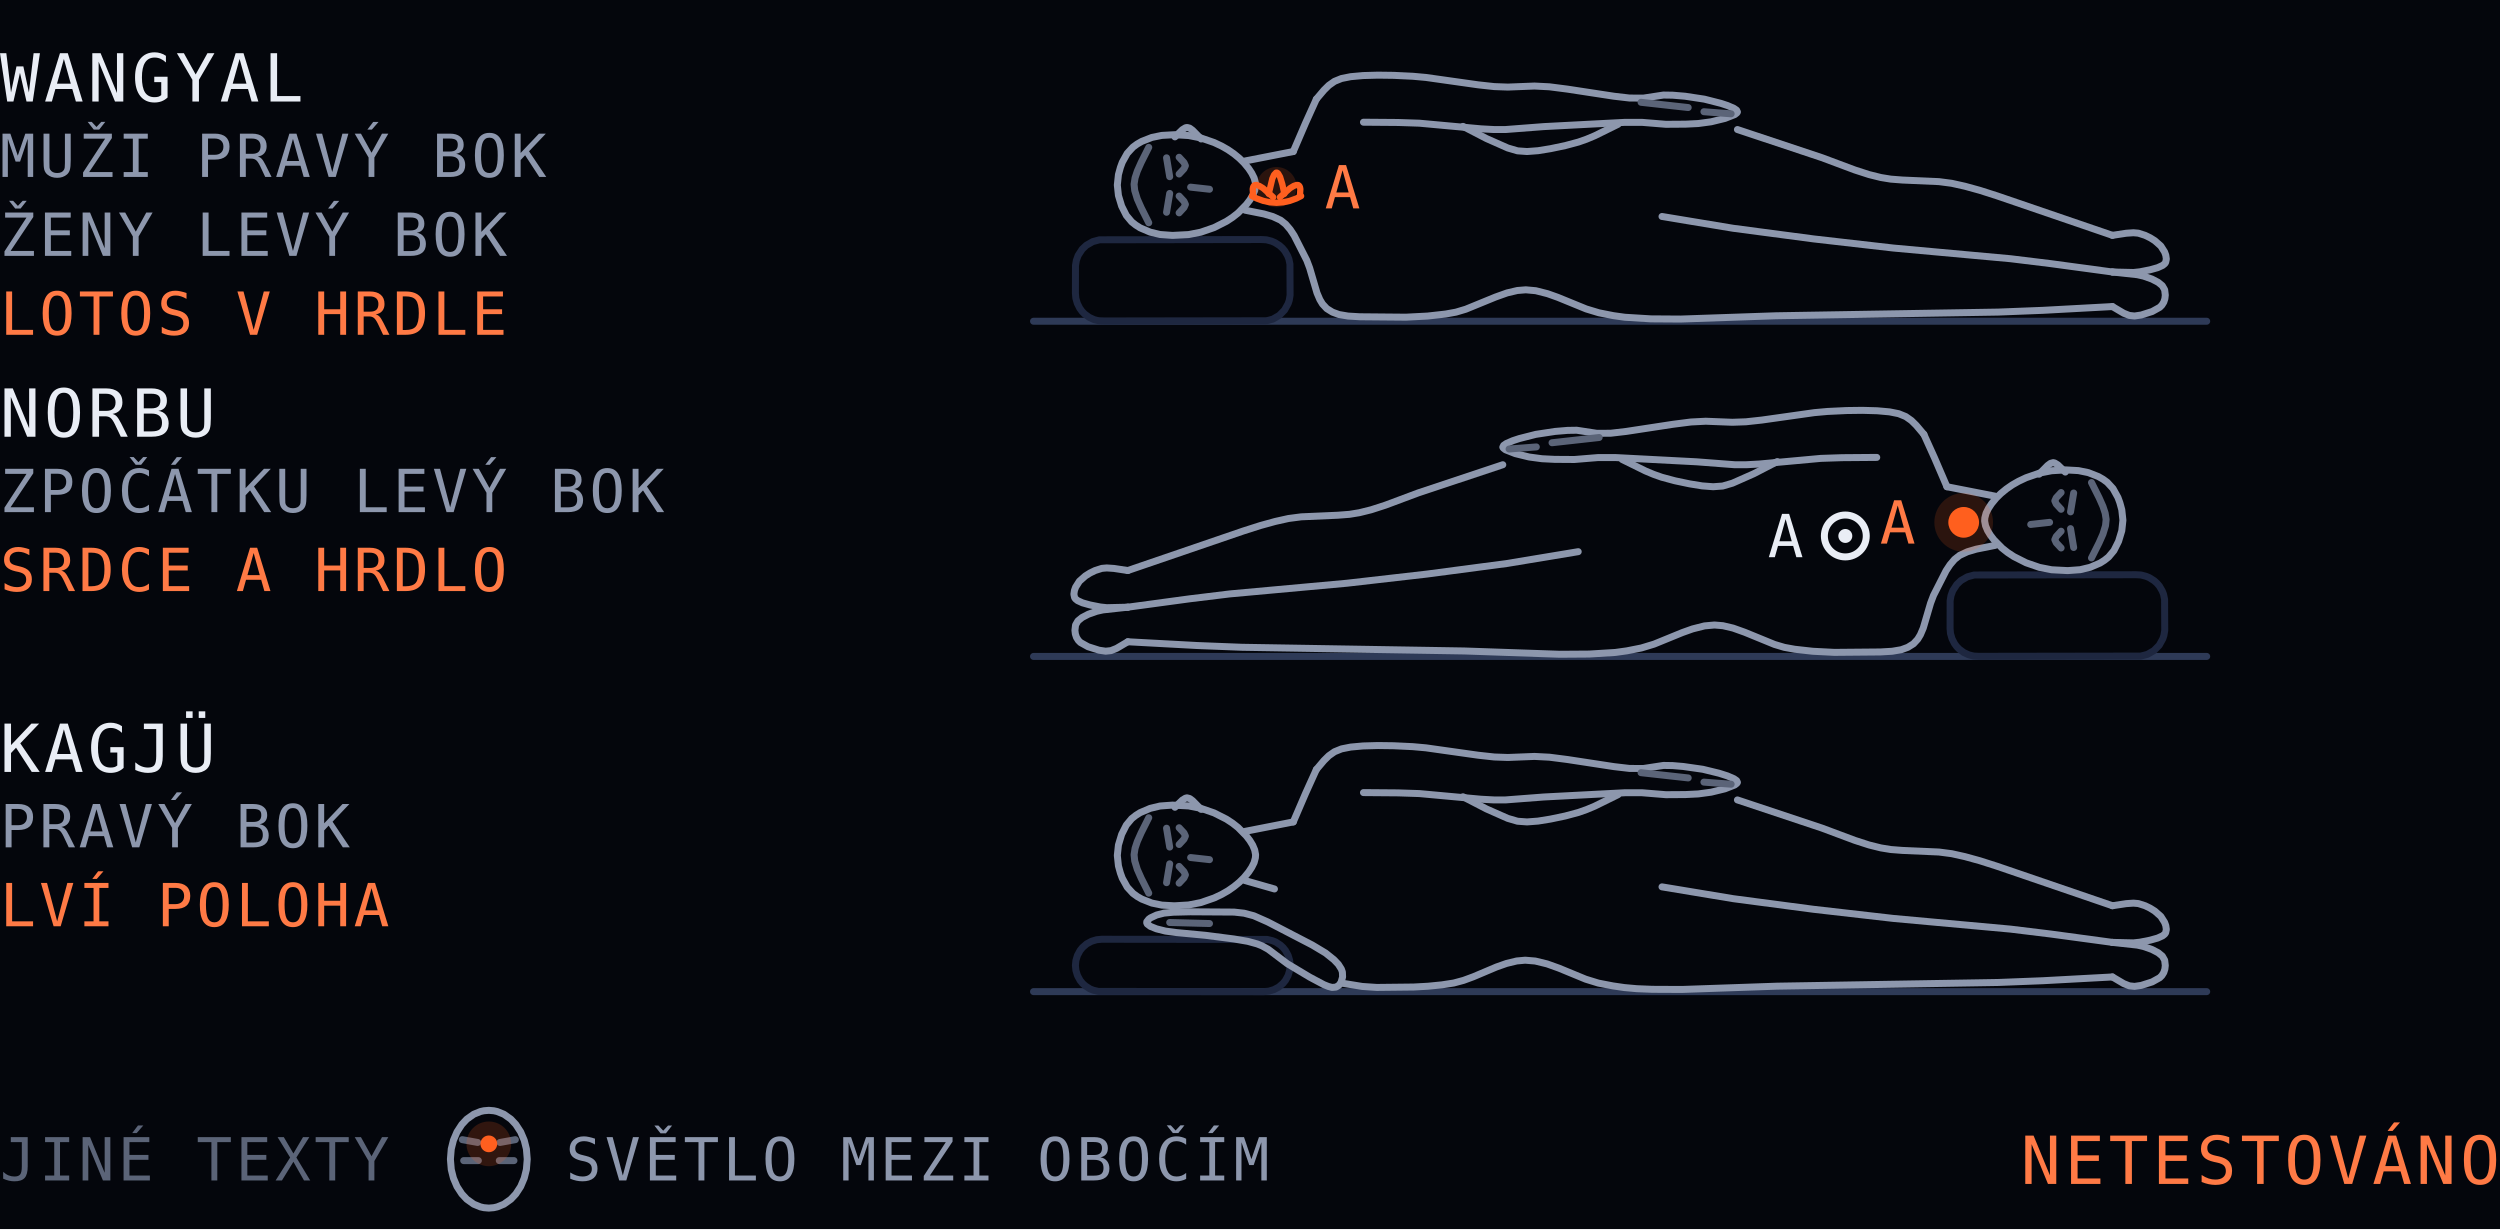
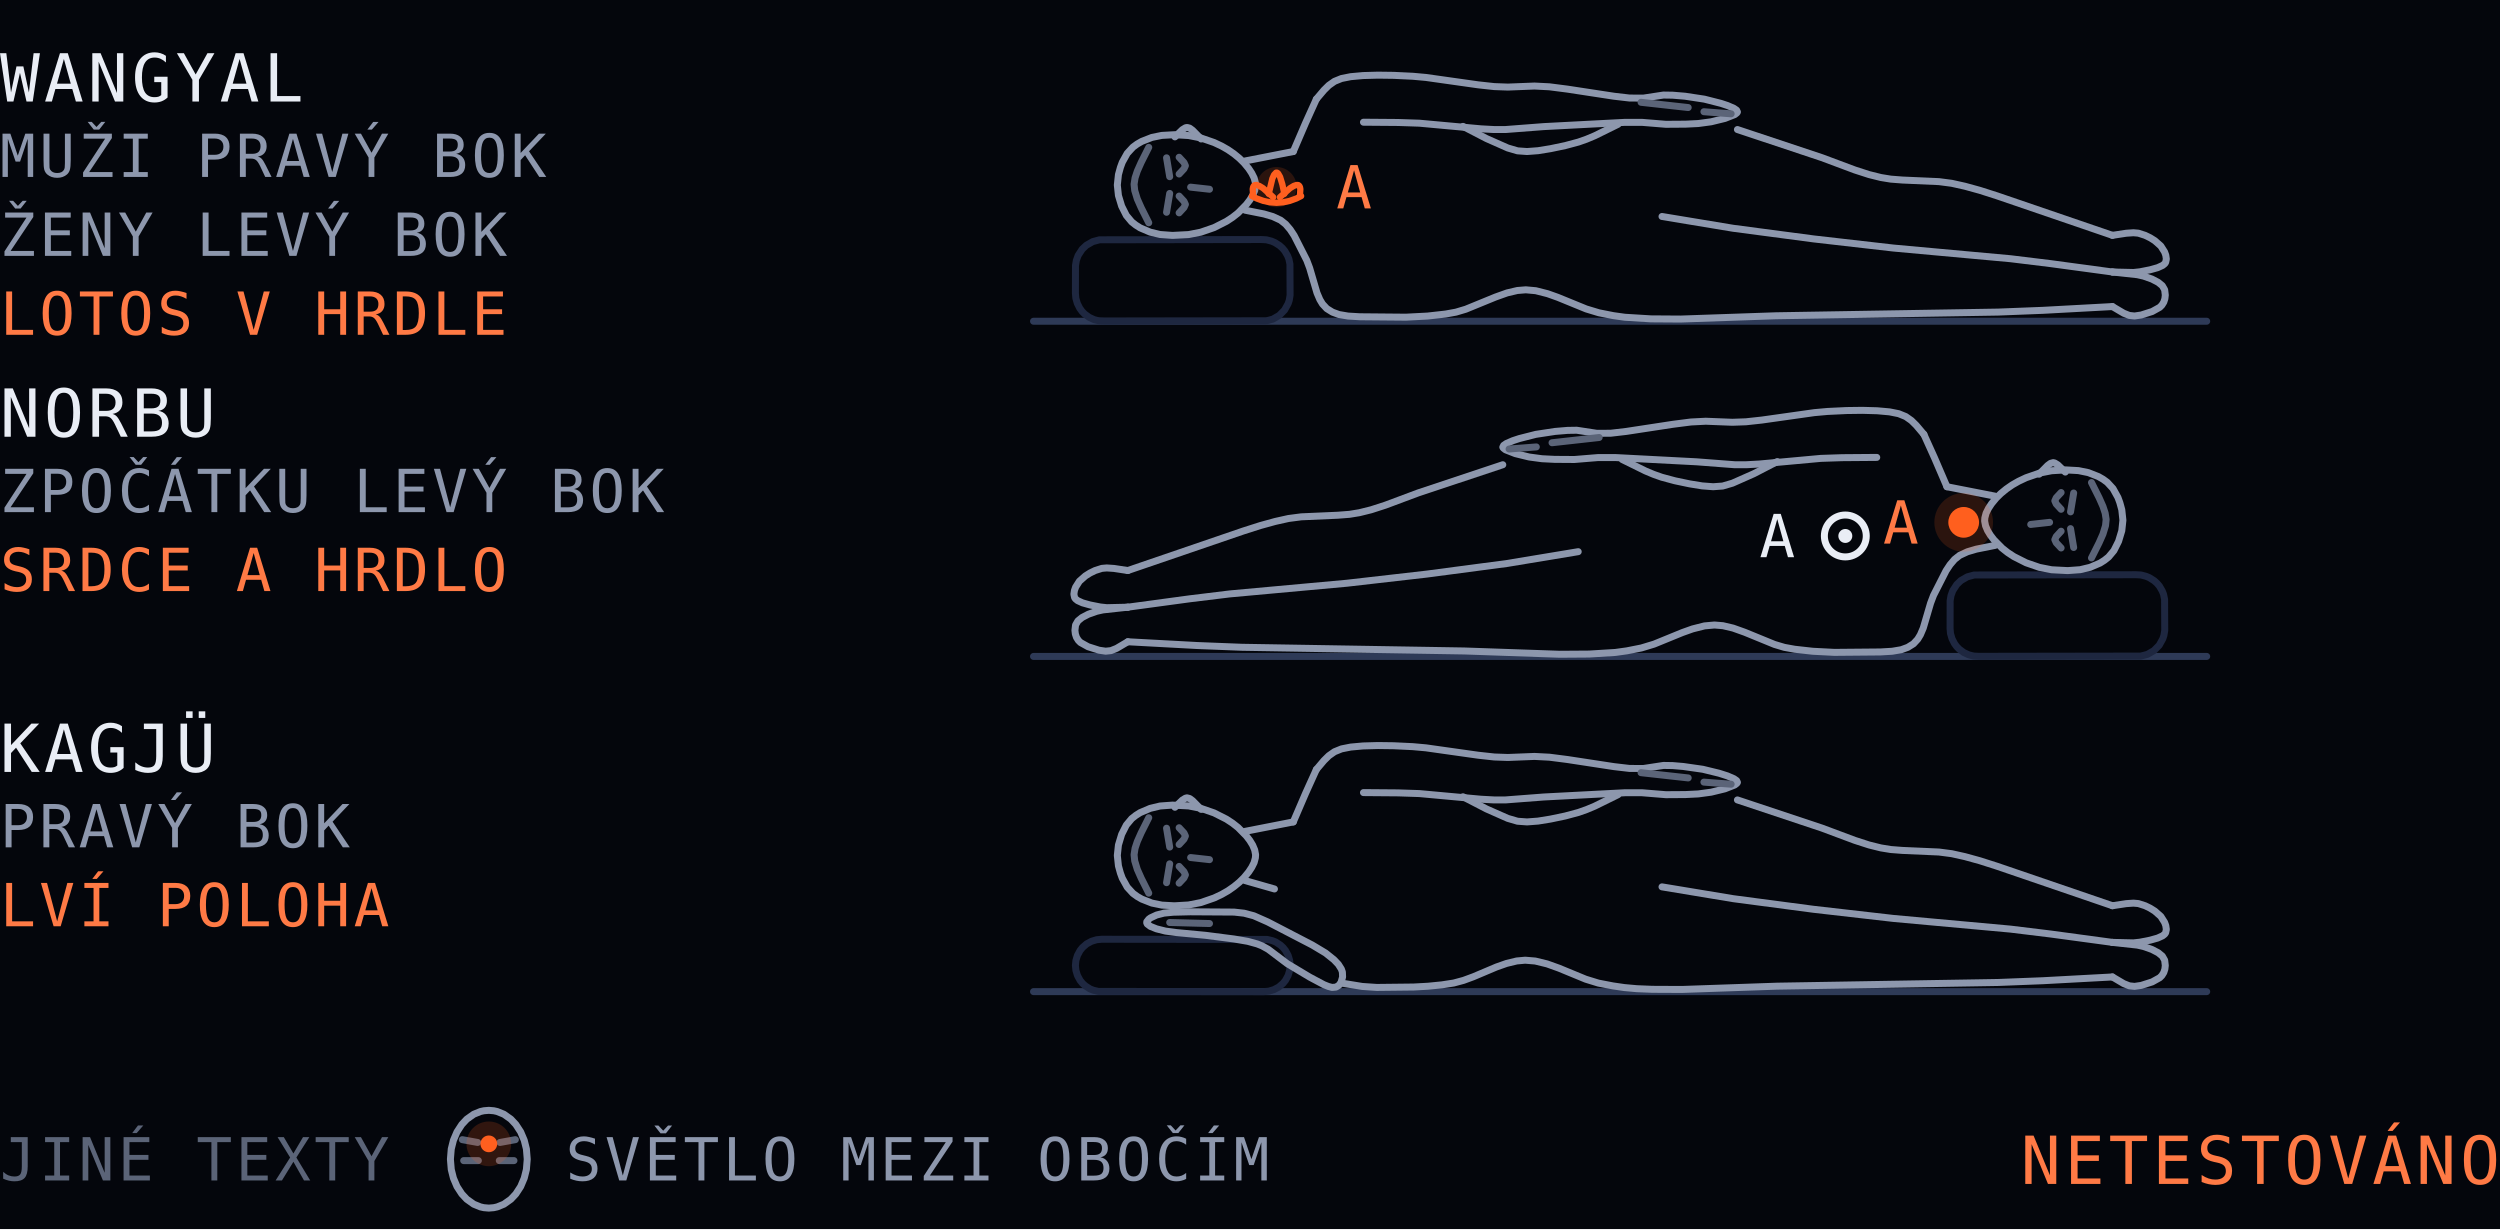
<svg xmlns="http://www.w3.org/2000/svg" width="358" height="176" viewBox="0 0 358 176" font-family="'JetBrains Mono', ui-monospace, monospace">
  <rect width="358" height="176" fill="#04060C" />
  <line x1="148" y1="46" x2="316" y2="46" fill="none" stroke="#2E3A57" stroke-width="1" stroke-linecap="round" stroke-linejoin="round" />
  <path d="M154 42L154.01 38.02L154.13 37.3L154.39 36.58L154.97 35.69L155.56 35.13L156.48 34.6L157.45 34.34L180.63 34.3L181.35 34.34L182.08 34.53L182.55 34.73L183.23 35.16L183.63 35.52L183.98 35.93L184.38 36.62L184.57 37.1L184.72 37.83L184.74 42.28L184.62 43L184.46 43.48L183.95 44.4L183.19 45.17L182.27 45.7L181.3 45.96L158.12 46L157.4 45.96L156.67 45.77L155.96 45.44L155.32 44.97L154.94 44.58L154.62 44.14L154.27 43.44L154.06 42.71L154 42Z" fill="none" stroke="#1E2740" stroke-width="1" stroke-linecap="round" stroke-linejoin="round" />
  <path d="M160 26.5L160.16 25L160.44 23.98L160.71 23.24L161.42 21.96L162.24 21.07L162.84 20.63L163.5 20.25L164.95 19.68L166.37 19.39L168.17 19.29L170.21 19.41L171.95 19.75L173.86 20.41L174.94 20.92L175.85 21.44L176.7 22.03L177.48 22.67L178.15 23.33L178.81 24.13L179.25 24.8L179.59 25.48L179.77 26.16L179.8 26.61L179.67 27.29L179.38 27.98L178.97 28.65L178.47 29.3L177.29 30.5L176.49 31.13L175.62 31.7L173.86 32.59L171.95 33.25L170.21 33.59L167.9 33.71L166.12 33.58L164.7 33.24L163.27 32.63L162.64 32.23L162.06 31.77L161.29 30.85L160.62 29.52L160.16 28L160 26.5Z" fill="none" stroke="#8D97AD" stroke-width="1" stroke-linecap="round" stroke-linejoin="round" />
  <path d="M168.85 30.48L169.55 29.72L169.75 29.27L169.55 28.83L168.85 28.08" fill="none" stroke="#5B6478" stroke-width="1" stroke-linecap="round" stroke-linejoin="round" />
  <line x1="167.5" y1="27.7" x2="167.05" y2="30.4" fill="none" stroke="#5B6478" stroke-width="1" stroke-linecap="round" stroke-linejoin="round" />
  <path d="M168.85 24.92L169.55 24.17L169.75 23.73L169.55 23.28L168.85 22.52" fill="none" stroke="#5B6478" stroke-width="1" stroke-linecap="round" stroke-linejoin="round" />
  <line x1="167.5" y1="25.3" x2="167.05" y2="22.6" fill="none" stroke="#5B6478" stroke-width="1" stroke-linecap="round" stroke-linejoin="round" />
  <line x1="170.5" y1="26.8" x2="173.2" y2="27.1" fill="none" stroke="#5B6478" stroke-width="1" stroke-linecap="round" stroke-linejoin="round" />
  <path d="M164.5 21.1L163.41 23.27L162.86 24.51L162.54 25.48L162.4 26.39L162.49 27.28L162.86 28.49L163.41 29.73L164.5 31.9" fill="none" stroke="#5B6478" stroke-width="1" stroke-linecap="round" stroke-linejoin="round" />
  <path d="M168.25 19.6L169.32 18.57L169.76 18.3L169.98 18.25L170.36 18.35L170.78 18.66L172 19.9" fill="none" stroke="#8D97AD" stroke-width="1" stroke-linecap="round" stroke-linejoin="round" />
  <line x1="178.3" y1="23.05" x2="185.2" y2="21.7" fill="none" stroke="#8D97AD" stroke-width="1" stroke-linecap="round" stroke-linejoin="round" />
  <path d="M185.2 21.7L186.97 17.58L188.5 14.2" fill="none" stroke="#8D97AD" stroke-width="1" stroke-linecap="round" stroke-linejoin="round" />
  <path d="M178.3 30.1L181 30.64L182.26 31.01L183.38 31.53L184.11 32.11L184.75 32.86L185.32 33.72L187.12 37.26L187.54 38.37L188.59 41.94L189 42.9L189.38 43.53L189.99 44.19L190.81 44.7L191.74 45.04L193.04 45.26L194.73 45.36L201.32 45.42L204.42 45.26L207.01 44.97L208.49 44.7L209.9 44.28L214.15 42.54L215.83 41.94L217.28 41.6L218.49 41.5L219.92 41.63L221.62 42.06L223.08 42.58L227.14 44.24L228.96 44.79L231.03 45.2L232.68 45.43L236.41 45.66L240.65 45.69L254.29 45.22L286.14 44.69L292.54 44.44L302.5 43.9" fill="none" stroke="#8D97AD" stroke-width="1" stroke-linecap="round" stroke-linejoin="round" />
  <path d="M188.5 14.2L189.59 12.91L190.29 12.22L191.1 11.65L192.11 11.24L193.42 10.98L195.19 10.82L197.32 10.76L199.56 10.79L202.3 10.92L204.19 11.09L211.69 12.15L213.98 12.4L215.93 12.47L219.74 12.32L221.87 12.43L224.44 12.76L231.12 13.78L233.35 14.04L235.33 14.05L238.21 13.61L239.51 13.63L241.31 13.78L244.07 14.2L246.43 14.8L247.37 15.11L248.29 15.51L248.68 15.78L248.8 16.03L248.74 16.15L248.41 16.41L247.01 16.96L245.04 17.44L243.19 17.69L241.38 17.78L238.55 17.8L235.12 17.52L232.71 17.52L221.06 18.13L215.58 18.55L213.93 18.55L212.09 18.45L203.24 17.64L200.2 17.54L195.25 17.5" fill="none" stroke="#8D97AD" stroke-width="1" stroke-linecap="round" stroke-linejoin="round" />
  <line x1="235" y1="14.65" x2="241.75" y2="15.4" fill="none" stroke="#5B6478" stroke-width="1" stroke-linecap="round" stroke-linejoin="round" />
  <line x1="244" y1="16" x2="247.9" y2="16.3" fill="none" stroke="#5B6478" stroke-width="1" stroke-linecap="round" stroke-linejoin="round" />
  <path d="M209.5 18.1L212.86 19.84L215.91 21.19L217.31 21.6L218.67 21.7L220.25 21.58L222.04 21.29L224.14 20.85L226.04 20.34L227.2 19.93L228.37 19.44L231.7 17.8" fill="none" stroke="#8D97AD" stroke-width="1" stroke-linecap="round" stroke-linejoin="round" />
  <path d="M248.8 18.55L260.9 22.58L265.61 24.34L267.65 25L269.34 25.42L270.75 25.65L272.42 25.78L277.66 26.01L279.49 26.25L281.38 26.67L283.52 27.26L285.96 28.04L302.5 33.7" fill="none" stroke="#8D97AD" stroke-width="1" stroke-linecap="round" stroke-linejoin="round" />
  <path d="M238 31L248.19 32.69L259.69 34.21L271.13 35.52L287.91 37.05L293.64 37.75L302.5 38.95" fill="none" stroke="#8D97AD" stroke-width="1" stroke-linecap="round" stroke-linejoin="round" />
  <path d="M302.5 33.7L304.48 33.4L305.51 33.33L306.21 33.39L307.18 33.7L307.9 34.05L308.57 34.47L309.43 35.23L309.97 36.08L310.14 36.55L310.22 37.09L310.12 37.57L309.99 37.76L309.68 38.01L308.98 38.33L307.91 38.63L306.44 38.92L305.51 39.02L302.5 38.95" fill="none" stroke="#8D97AD" stroke-width="1" stroke-linecap="round" stroke-linejoin="round" />
  <path d="M302.5 38.95L306.07 39.34L306.96 39.54L308.15 39.96L309.05 40.43L309.64 40.91L309.98 41.5L310.07 42.26L310.01 42.78L309.85 43.27L309.58 43.7L309.27 44.01L308.19 44.61L306.62 45.11L305.67 45.25L304.91 45.17L304.11 44.85L302.5 43.9" fill="none" stroke="#8D97AD" stroke-width="1" stroke-linecap="round" stroke-linejoin="round" />
  <text x="0" y="14.54" text-anchor="start" font-size="9.5" font-weight="500" letter-spacing="0.57" fill="#E9EDF5">WANGYAL</text>
  <text x="0" y="25.34" text-anchor="start" font-size="8.5" font-weight="500" letter-spacing="0.51" fill="#8D97AD">MUŽI PRAVÝ BOK</text>
  <text x="0" y="36.64" text-anchor="start" font-size="8.5" font-weight="500" letter-spacing="0.51" fill="#8D97AD">ŽENY LEVÝ BOK</text>
  <text x="0" y="47.94" text-anchor="start" font-size="8.5" font-weight="500" letter-spacing="0.51" fill="#FF7A45">LOTOS V HRDLE</text>
  <circle cx="182.8" cy="26.8" r="2.88" fill="#FF5F1F" fill-opacity="0.16" />
  <path d="M181.68 27.76L182.2 25.58L182.44 25.04L182.73 24.73L182.87 24.73L183.02 24.83L183.31 25.34L183.63 26.39L183.92 27.76" fill="none" stroke="#FF5F1F" stroke-width="0.9" stroke-linecap="round" stroke-linejoin="round" />
  <path d="M182.32 28.24L180.87 26.95L180.33 26.62L179.9 26.48L179.69 26.5L179.54 26.61L179.44 26.81L179.39 27.09L179.44 27.92" fill="none" stroke="#FF5F1F" stroke-width="0.9" stroke-linecap="round" stroke-linejoin="round" />
  <path d="M183.28 28.24L184.73 26.95L185.27 26.62L185.7 26.48L185.91 26.5L186.06 26.61L186.16 26.81L186.21 27.09L186.16 27.92" fill="none" stroke="#FF5F1F" stroke-width="0.9" stroke-linecap="round" stroke-linejoin="round" />
  <path d="M179.28 28.08L179.98 28.43L180.92 28.77L181.86 28.97L182.8 29.04L183.74 28.97L184.68 28.77L185.62 28.43L186.32 28.08" fill="none" stroke="#FF5F1F" stroke-width="0.9" stroke-linecap="round" stroke-linejoin="round" />
-   <text x="192.25" y="29.84" text-anchor="middle" font-size="8.5" font-weight="500" letter-spacing="0.51" fill="#FF7A45">A</text>
+   <text x="193.9" y="29.84" text-anchor="middle" font-size="8.5" font-weight="500" letter-spacing="0.51" fill="#FF7A45">A</text>
  <line x1="148" y1="94" x2="316" y2="94" fill="none" stroke="#2E3A57" stroke-width="1" stroke-linecap="round" stroke-linejoin="round" />
  <path d="M279.25 90L279.26 86.02L279.38 85.3L279.64 84.58L280.22 83.69L280.81 83.13L281.73 82.6L282.7 82.34L305.88 82.3L306.6 82.34L307.33 82.53L307.8 82.73L308.48 83.16L308.88 83.52L309.23 83.93L309.63 84.62L309.82 85.1L309.97 85.83L309.99 90.28L309.87 91L309.71 91.48L309.2 92.4L308.44 93.17L307.52 93.7L306.55 93.96L283.37 94L282.65 93.96L281.92 93.77L281.21 93.44L280.57 92.97L280.19 92.58L279.87 92.14L279.52 91.44L279.31 90.71L279.25 90Z" fill="none" stroke="#1E2740" stroke-width="1" stroke-linecap="round" stroke-linejoin="round" />
  <path d="M304 74.5L303.84 73L303.56 71.98L303.29 71.24L302.58 69.96L301.76 69.07L301.16 68.63L300.5 68.25L299.05 67.68L297.63 67.39L295.83 67.29L293.79 67.41L292.05 67.75L290.14 68.41L289.06 68.92L288.15 69.44L287.3 70.03L286.52 70.67L285.85 71.33L285.19 72.13L284.75 72.8L284.41 73.48L284.23 74.16L284.2 74.61L284.33 75.29L284.62 75.98L285.03 76.65L285.53 77.3L286.71 78.5L287.51 79.13L288.38 79.7L290.14 80.59L292.05 81.25L293.79 81.59L296.1 81.71L297.88 81.58L299.3 81.24L300.73 80.63L301.36 80.23L301.94 79.77L302.71 78.85L303.38 77.52L303.84 76L304 74.5Z" fill="none" stroke="#8D97AD" stroke-width="1" stroke-linecap="round" stroke-linejoin="round" />
  <path d="M295.15 78.47L294.45 77.72L294.25 77.28L294.45 76.83L295.15 76.07" fill="none" stroke="#5B6478" stroke-width="1" stroke-linecap="round" stroke-linejoin="round" />
  <line x1="296.5" y1="75.7" x2="296.95" y2="78.4" fill="none" stroke="#5B6478" stroke-width="1" stroke-linecap="round" stroke-linejoin="round" />
  <path d="M295.15 72.93L294.45 72.17L294.25 71.72L294.45 71.28L295.15 70.53" fill="none" stroke="#5B6478" stroke-width="1" stroke-linecap="round" stroke-linejoin="round" />
  <line x1="296.5" y1="73.3" x2="296.95" y2="70.6" fill="none" stroke="#5B6478" stroke-width="1" stroke-linecap="round" stroke-linejoin="round" />
  <line x1="293.5" y1="74.8" x2="290.8" y2="75.1" fill="none" stroke="#5B6478" stroke-width="1" stroke-linecap="round" stroke-linejoin="round" />
  <path d="M299.5 69.1L300.59 71.27L301.14 72.51L301.46 73.48L301.6 74.39L301.51 75.28L301.14 76.49L300.59 77.73L299.5 79.9" fill="none" stroke="#5B6478" stroke-width="1" stroke-linecap="round" stroke-linejoin="round" />
  <path d="M295.75 67.6L294.68 66.57L294.24 66.3L294.02 66.25L293.64 66.35L293.22 66.66L292 67.9" fill="none" stroke="#8D97AD" stroke-width="1" stroke-linecap="round" stroke-linejoin="round" />
  <line x1="285.7" y1="71.05" x2="278.8" y2="69.7" fill="none" stroke="#8D97AD" stroke-width="1" stroke-linecap="round" stroke-linejoin="round" />
  <path d="M278.8 69.7L277.03 65.58L275.5 62.2" fill="none" stroke="#8D97AD" stroke-width="1" stroke-linecap="round" stroke-linejoin="round" />
  <path d="M285.7 78.1L283 78.64L281.74 79.01L280.62 79.53L279.89 80.11L279.25 80.86L278.68 81.72L276.88 85.26L276.46 86.37L275.41 89.94L275 90.9L274.62 91.53L274.01 92.19L273.19 92.7L272.26 93.04L270.96 93.26L269.27 93.36L262.68 93.42L259.58 93.26L256.99 92.97L255.51 92.7L254.1 92.28L249.85 90.54L248.17 89.94L246.72 89.6L245.51 89.5L244.08 89.63L242.38 90.06L240.92 90.58L236.86 92.24L235.04 92.79L232.97 93.2L231.32 93.43L227.59 93.66L223.35 93.69L209.71 93.22L177.86 92.69L171.46 92.44L161.5 91.9" fill="none" stroke="#8D97AD" stroke-width="1" stroke-linecap="round" stroke-linejoin="round" />
  <path d="M275.5 62.2L274.41 60.91L273.71 60.22L272.9 59.65L271.89 59.24L270.58 58.98L268.81 58.82L266.68 58.76L264.44 58.79L261.7 58.92L259.81 59.09L252.31 60.15L250.02 60.4L248.07 60.47L244.26 60.32L242.13 60.43L239.56 60.76L232.88 61.78L230.65 62.04L228.67 62.05L225.79 61.61L224.49 61.63L222.69 61.78L219.93 62.2L217.57 62.8L216.63 63.11L215.71 63.51L215.32 63.78L215.2 64.03L215.26 64.15L215.59 64.41L216.99 64.96L218.96 65.44L220.81 65.69L222.62 65.78L225.45 65.8L228.88 65.52L231.29 65.52L242.94 66.13L248.42 66.55L250.07 66.55L251.91 66.45L260.76 65.64L263.8 65.54L268.75 65.5" fill="none" stroke="#8D97AD" stroke-width="1" stroke-linecap="round" stroke-linejoin="round" />
  <line x1="229" y1="62.65" x2="222.25" y2="63.4" fill="none" stroke="#5B6478" stroke-width="1" stroke-linecap="round" stroke-linejoin="round" />
  <line x1="220" y1="64" x2="216.1" y2="64.3" fill="none" stroke="#5B6478" stroke-width="1" stroke-linecap="round" stroke-linejoin="round" />
  <path d="M254.5 66.1L251.14 67.84L248.09 69.19L246.69 69.6L245.33 69.7L243.75 69.58L241.96 69.29L239.86 68.85L237.96 68.34L236.8 67.93L235.63 67.44L232.3 65.8" fill="none" stroke="#8D97AD" stroke-width="1" stroke-linecap="round" stroke-linejoin="round" />
  <path d="M215.2 66.55L203.1 70.58L198.39 72.34L196.35 73L194.66 73.42L193.25 73.65L191.58 73.78L186.34 74.01L184.51 74.25L182.62 74.67L180.48 75.26L178.04 76.04L161.5 81.7" fill="none" stroke="#8D97AD" stroke-width="1" stroke-linecap="round" stroke-linejoin="round" />
  <path d="M226 79L215.81 80.69L204.31 82.21L192.87 83.52L176.09 85.05L170.36 85.75L161.5 86.95" fill="none" stroke="#8D97AD" stroke-width="1" stroke-linecap="round" stroke-linejoin="round" />
  <path d="M161.5 81.7L159.52 81.4L158.49 81.33L157.79 81.39L156.82 81.7L156.1 82.05L155.43 82.47L154.57 83.23L154.03 84.08L153.86 84.55L153.78 85.09L153.88 85.57L154.01 85.76L154.32 86.01L155.02 86.33L156.09 86.63L157.56 86.92L158.49 87.02L161.5 86.95" fill="none" stroke="#8D97AD" stroke-width="1" stroke-linecap="round" stroke-linejoin="round" />
  <path d="M161.5 86.95L157.93 87.34L157.04 87.54L155.85 87.96L154.95 88.43L154.36 88.91L154.02 89.5L153.93 90.26L153.99 90.78L154.15 91.27L154.42 91.7L154.73 92.01L155.81 92.61L157.38 93.11L158.33 93.25L159.09 93.17L159.89 92.85L161.5 91.9" fill="none" stroke="#8D97AD" stroke-width="1" stroke-linecap="round" stroke-linejoin="round" />
  <text x="0" y="62.54" text-anchor="start" font-size="9.5" font-weight="500" letter-spacing="0.57" fill="#E9EDF5">NORBU</text>
  <text x="0" y="73.34" text-anchor="start" font-size="8.5" font-weight="500" letter-spacing="0.51" fill="#8D97AD">ZPOČÁTKU LEVÝ BOK</text>
  <text x="0" y="84.64" text-anchor="start" font-size="8.5" font-weight="500" letter-spacing="0.51" fill="#FF7A45">SRDCE A HRDLO</text>
  <circle cx="281.2" cy="74.8" r="2.2" fill="#FF5F1F" />
  <circle cx="281.2" cy="74.8" r="4.2" fill="#FF5F1F" fill-opacity="0.16" />
-   <text x="271.75" y="77.84" text-anchor="middle" font-size="8.5" font-weight="500" letter-spacing="0.51" fill="#FF7A45">A</text>
+   <text x="272.2" y="77.84" text-anchor="middle" font-size="8.5" font-weight="500" letter-spacing="0.51" fill="#FF7A45">A</text>
  <circle cx="264.25" cy="76.75" r="3" fill="none" stroke="#E9EDF5" stroke-width="1" stroke-linecap="round" stroke-linejoin="round" />
  <circle cx="264.25" cy="76.75" r="1" fill="#E9EDF5" />
-   <text x="255.7" y="79.79" text-anchor="middle" font-size="8.5" font-weight="500" letter-spacing="0.51" fill="#E9EDF5">A</text>
+   <text x="254.5" y="79.79" text-anchor="middle" font-size="8.5" font-weight="500" letter-spacing="0.51" fill="#E9EDF5">A</text>
  <line x1="148" y1="142" x2="316" y2="142" fill="none" stroke="#2E3A57" stroke-width="1" stroke-linecap="round" stroke-linejoin="round" />
  <path d="M154 138.25L154.07 137.54L154.29 136.81L154.67 136.11L155.01 135.69L155.62 135.16L156.31 134.79L157.04 134.57L157.76 134.5L181.47 134.53L182.19 134.7L182.67 134.89L183.35 135.33L183.74 135.69L184.08 136.11L184.46 136.81L184.68 137.54L184.75 138.25L184.68 138.96L184.46 139.69L184.08 140.39L183.74 140.81L183.13 141.34L182.44 141.71L181.71 141.93L180.99 142L157.28 141.97L156.56 141.8L156.08 141.61L155.4 141.17L155.01 140.81L154.67 140.39L154.29 139.69L154.07 138.96L154 138.25Z" fill="none" stroke="#1E2740" stroke-width="1" stroke-linecap="round" stroke-linejoin="round" />
  <path d="M160 122.5L160.16 121L160.62 119.48L161.29 118.15L162.06 117.23L162.64 116.77L163.27 116.37L164.7 115.76L166.12 115.42L167.9 115.29L170.21 115.41L171.95 115.75L173.86 116.41L175.62 117.3L176.49 117.87L177.29 118.5L178.47 119.7L178.97 120.35L179.38 121.02L179.67 121.71L179.8 122.39L179.77 122.84L179.59 123.52L179.25 124.2L178.81 124.87L178.15 125.67L177.48 126.33L176.7 126.97L175.85 127.56L174.94 128.08L173.86 128.59L171.95 129.25L170.21 129.59L168.17 129.71L166.37 129.61L164.95 129.32L163.5 128.75L162.84 128.37L162.24 127.93L161.42 127.04L160.71 125.76L160.44 125.02L160.16 124L160 122.5Z" fill="none" stroke="#8D97AD" stroke-width="1" stroke-linecap="round" stroke-linejoin="round" />
  <path d="M168.85 126.47L169.55 125.72L169.75 125.28L169.55 124.83L168.85 124.07" fill="none" stroke="#5B6478" stroke-width="1" stroke-linecap="round" stroke-linejoin="round" />
  <line x1="167.5" y1="123.7" x2="167.05" y2="126.4" fill="none" stroke="#5B6478" stroke-width="1" stroke-linecap="round" stroke-linejoin="round" />
  <path d="M168.85 120.93L169.55 120.17L169.75 119.72L169.55 119.28L168.85 118.53" fill="none" stroke="#5B6478" stroke-width="1" stroke-linecap="round" stroke-linejoin="round" />
  <line x1="167.5" y1="121.3" x2="167.05" y2="118.6" fill="none" stroke="#5B6478" stroke-width="1" stroke-linecap="round" stroke-linejoin="round" />
  <line x1="170.5" y1="122.8" x2="173.2" y2="123.1" fill="none" stroke="#5B6478" stroke-width="1" stroke-linecap="round" stroke-linejoin="round" />
  <path d="M164.5 117.1L163.41 119.27L162.86 120.51L162.54 121.48L162.4 122.39L162.49 123.28L162.86 124.49L163.41 125.73L164.5 127.9" fill="none" stroke="#5B6478" stroke-width="1" stroke-linecap="round" stroke-linejoin="round" />
  <path d="M168.25 115.6L169.32 114.57L169.76 114.3L169.98 114.25L170.36 114.35L170.78 114.66L172 115.9" fill="none" stroke="#8D97AD" stroke-width="1" stroke-linecap="round" stroke-linejoin="round" />
  <line x1="178.3" y1="119.05" x2="185.2" y2="117.7" fill="none" stroke="#8D97AD" stroke-width="1" stroke-linecap="round" stroke-linejoin="round" />
  <path d="M185.2 117.7L186.97 113.58L188.5 110.2" fill="none" stroke="#8D97AD" stroke-width="1" stroke-linecap="round" stroke-linejoin="round" />
  <line x1="178.3" y1="126.1" x2="182.5" y2="127.3" fill="none" stroke="#8D97AD" stroke-width="1" stroke-linecap="round" stroke-linejoin="round" />
  <path d="M192.25 140.8L195.08 141.26L197.16 141.4L202.46 141.34L204.47 141.23L206.48 141.03L208.17 140.77L209.58 140.39L210.99 139.87L214.3 138.47L215.75 137.96L217.2 137.61L218.41 137.5L219.85 137.62L221.54 138.03L223.24 138.64L227.07 140.22L228.89 140.78L230.96 141.18L232.61 141.42L234.39 141.58L236.61 141.67L240.84 141.69L254.48 141.22L286.13 140.69L292.53 140.44L302.5 139.9" fill="none" stroke="#8D97AD" stroke-width="1" stroke-linecap="round" stroke-linejoin="round" />
  <path d="M190.75 141.4L190.22 141.26L189.57 141L187.56 139.93L184.34 138L181.61 135.94L180.73 135.45L180.03 135.17L178.68 134.8L176.69 134.46L172.66 133.94L168.52 133.55L166.89 133.33L165.61 133.01L164.74 132.66L164.29 132.32L164.21 132.15L164.22 131.99L164.51 131.62L164.77 131.43L165.63 131.03L166.68 130.76L168.01 130.63L170.45 130.57L176.72 130.61L178.15 130.77L179.55 131.14L181.54 132.02L187.92 135.33L189.82 136.47L191.02 137.43L191.65 138.09L192.08 138.77L192.23 139.2L192.26 139.9L192.04 140.66L191.75 141.08L191.32 141.35L190.75 141.4Z" fill="none" stroke="#8D97AD" stroke-width="1" stroke-linecap="round" stroke-linejoin="round" />
  <line x1="167.5" y1="132.1" x2="173.2" y2="132.25" fill="none" stroke="#5B6478" stroke-width="1" stroke-linecap="round" stroke-linejoin="round" />
  <path d="M188.5 110.2L189.59 108.91L190.29 108.22L191.1 107.65L192.11 107.24L193.42 106.98L195.19 106.82L197.32 106.76L199.56 106.79L202.3 106.92L204.19 107.09L211.69 108.15L213.98 108.4L215.93 108.47L219.74 108.32L221.87 108.43L224.44 108.76L231.12 109.78L233.35 110.04L235.33 110.05L238.21 109.61L239.51 109.63L241.04 109.76L243.84 110.16L246.18 110.73L247.37 111.11L248.29 111.51L248.68 111.78L248.8 112.03L248.74 112.15L248.41 112.41L247.01 112.96L245.04 113.44L243.19 113.69L241.38 113.78L238.55 113.8L235.12 113.52L232.71 113.52L221.06 114.13L215.58 114.55L213.93 114.55L212.09 114.45L203.24 113.64L200.2 113.54L195.25 113.5" fill="none" stroke="#8D97AD" stroke-width="1" stroke-linecap="round" stroke-linejoin="round" />
  <line x1="235" y1="110.65" x2="241.75" y2="111.4" fill="none" stroke="#5B6478" stroke-width="1" stroke-linecap="round" stroke-linejoin="round" />
  <line x1="244" y1="112" x2="247.9" y2="112.3" fill="none" stroke="#5B6478" stroke-width="1" stroke-linecap="round" stroke-linejoin="round" />
  <path d="M209.5 114.1L212.86 115.84L215.91 117.19L217.31 117.6L218.67 117.7L220.25 117.58L222.04 117.29L224.14 116.85L226.04 116.34L227.2 115.93L228.37 115.44L231.7 113.8" fill="none" stroke="#8D97AD" stroke-width="1" stroke-linecap="round" stroke-linejoin="round" />
  <path d="M248.8 114.55L260.9 118.58L265.61 120.34L267.65 121L269.34 121.42L270.75 121.65L272.42 121.78L277.66 122.01L279.49 122.25L281.38 122.67L283.52 123.26L285.96 124.04L302.5 129.7" fill="none" stroke="#8D97AD" stroke-width="1" stroke-linecap="round" stroke-linejoin="round" />
  <path d="M238 127L248.19 128.69L259.69 130.21L271.13 131.52L287.91 133.05L293.64 133.75L302.5 134.95" fill="none" stroke="#8D97AD" stroke-width="1" stroke-linecap="round" stroke-linejoin="round" />
  <path d="M302.5 129.7L304.48 129.4L305.51 129.33L306.21 129.39L307.18 129.7L307.9 130.05L308.57 130.47L309.43 131.23L309.97 132.08L310.14 132.55L310.22 133.09L310.12 133.57L309.99 133.76L309.68 134.01L308.98 134.33L307.91 134.63L306.44 134.92L305.51 135.02L302.5 134.95" fill="none" stroke="#8D97AD" stroke-width="1" stroke-linecap="round" stroke-linejoin="round" />
  <path d="M302.5 134.95L306.07 135.34L306.96 135.54L308.15 135.96L309.05 136.43L309.64 136.91L309.98 137.5L310.07 138.26L310.01 138.78L309.85 139.27L309.58 139.7L309.27 140.01L308.19 140.61L306.62 141.11L305.67 141.25L304.91 141.17L304.11 140.85L302.5 139.9" fill="none" stroke="#8D97AD" stroke-width="1" stroke-linecap="round" stroke-linejoin="round" />
  <text x="0" y="110.54" text-anchor="start" font-size="9.5" font-weight="500" letter-spacing="0.57" fill="#E9EDF5">KAGJÜ</text>
  <text x="0" y="121.34" text-anchor="start" font-size="8.5" font-weight="500" letter-spacing="0.51" fill="#8D97AD">PRAVÝ BOK</text>
  <text x="0" y="132.64" text-anchor="start" font-size="8.5" font-weight="500" letter-spacing="0.51" fill="#FF7A45">LVÍ POLOHA</text>
  <text x="0" y="169.04" text-anchor="start" font-size="8.5" font-weight="500" letter-spacing="0.51" fill="#5B6478">JINÉ TEXTY</text>
  <path d="M75.5 166L75.38 167.47L75.07 168.71L74.56 169.91L73.87 170.97L73.16 171.73L72.16 172.44L71.2 172.83L70.71 172.94L70 173L69.29 172.94L68.8 172.83L67.84 172.44L66.84 171.73L66.13 170.97L65.44 169.91L64.93 168.71L64.62 167.47L64.5 166L64.62 164.53L64.93 163.29L65.44 162.09L66.13 161.03L66.84 160.27L67.84 159.56L68.8 159.17L69.29 159.06L70 159L70.71 159.06L71.2 159.17L72.16 159.56L73.16 160.27L73.87 161.03L74.56 162.09L75.07 163.29L75.38 164.53L75.5 166Z" fill="none" stroke="#8D97AD" stroke-width="1" stroke-linecap="round" stroke-linejoin="round" />
  <line x1="68.4" y1="163.6" x2="66.2" y2="163.2" fill="none" stroke="#5B6478" stroke-width="1" stroke-linecap="round" stroke-linejoin="round" />
  <line x1="68.5" y1="166.2" x2="66.4" y2="166.2" fill="none" stroke="#5B6478" stroke-width="1" stroke-linecap="round" stroke-linejoin="round" />
  <line x1="71.6" y1="163.6" x2="73.8" y2="163.2" fill="none" stroke="#5B6478" stroke-width="1" stroke-linecap="round" stroke-linejoin="round" />
  <line x1="71.5" y1="166.2" x2="73.6" y2="166.2" fill="none" stroke="#5B6478" stroke-width="1" stroke-linecap="round" stroke-linejoin="round" />
  <circle cx="70" cy="163.8" r="3.2" fill="#FF5F1F" fill-opacity="0.18" />
  <circle cx="70" cy="163.8" r="1.2" fill="#FF5F1F" />
  <text x="81" y="169.04" text-anchor="start" font-size="8.5" font-weight="500" letter-spacing="0.51" fill="#8D97AD">SVĚTLO MEZI OBOČÍM</text>
  <text x="358" y="169.54" text-anchor="end" font-size="9.5" font-weight="500" letter-spacing="0.57" fill="#FF7A45">NETESTOVÁNO</text>
</svg>
